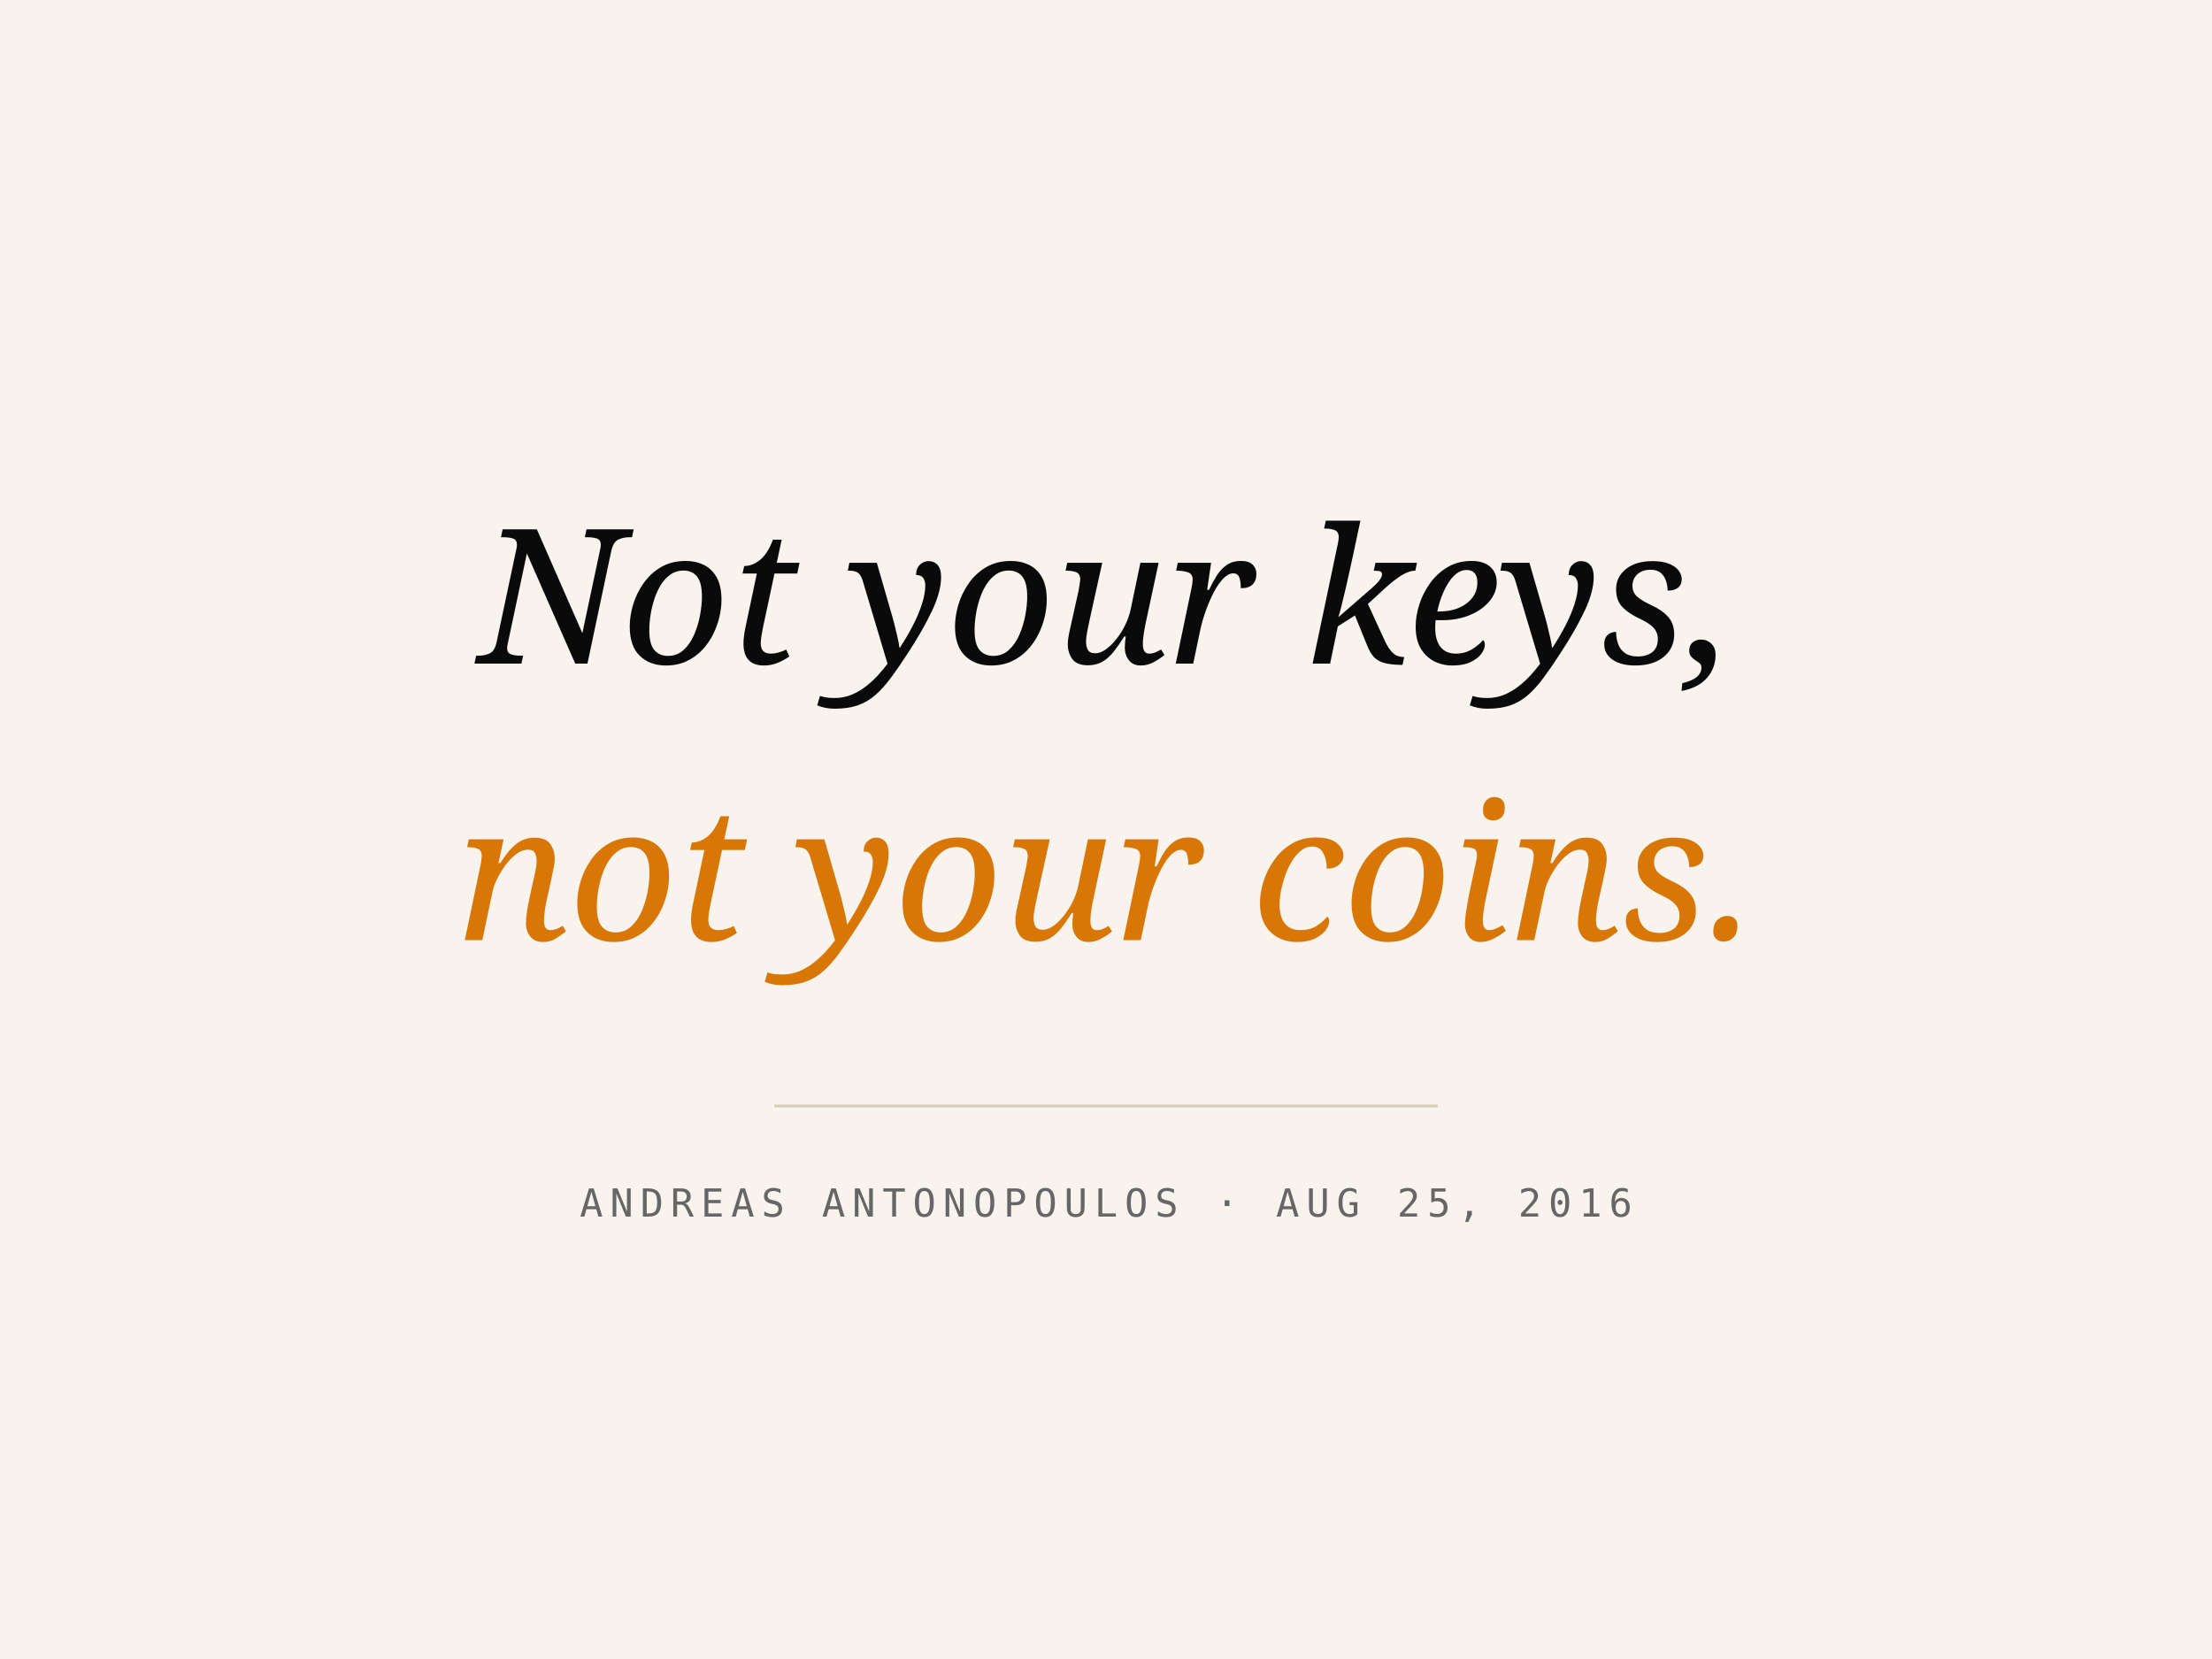
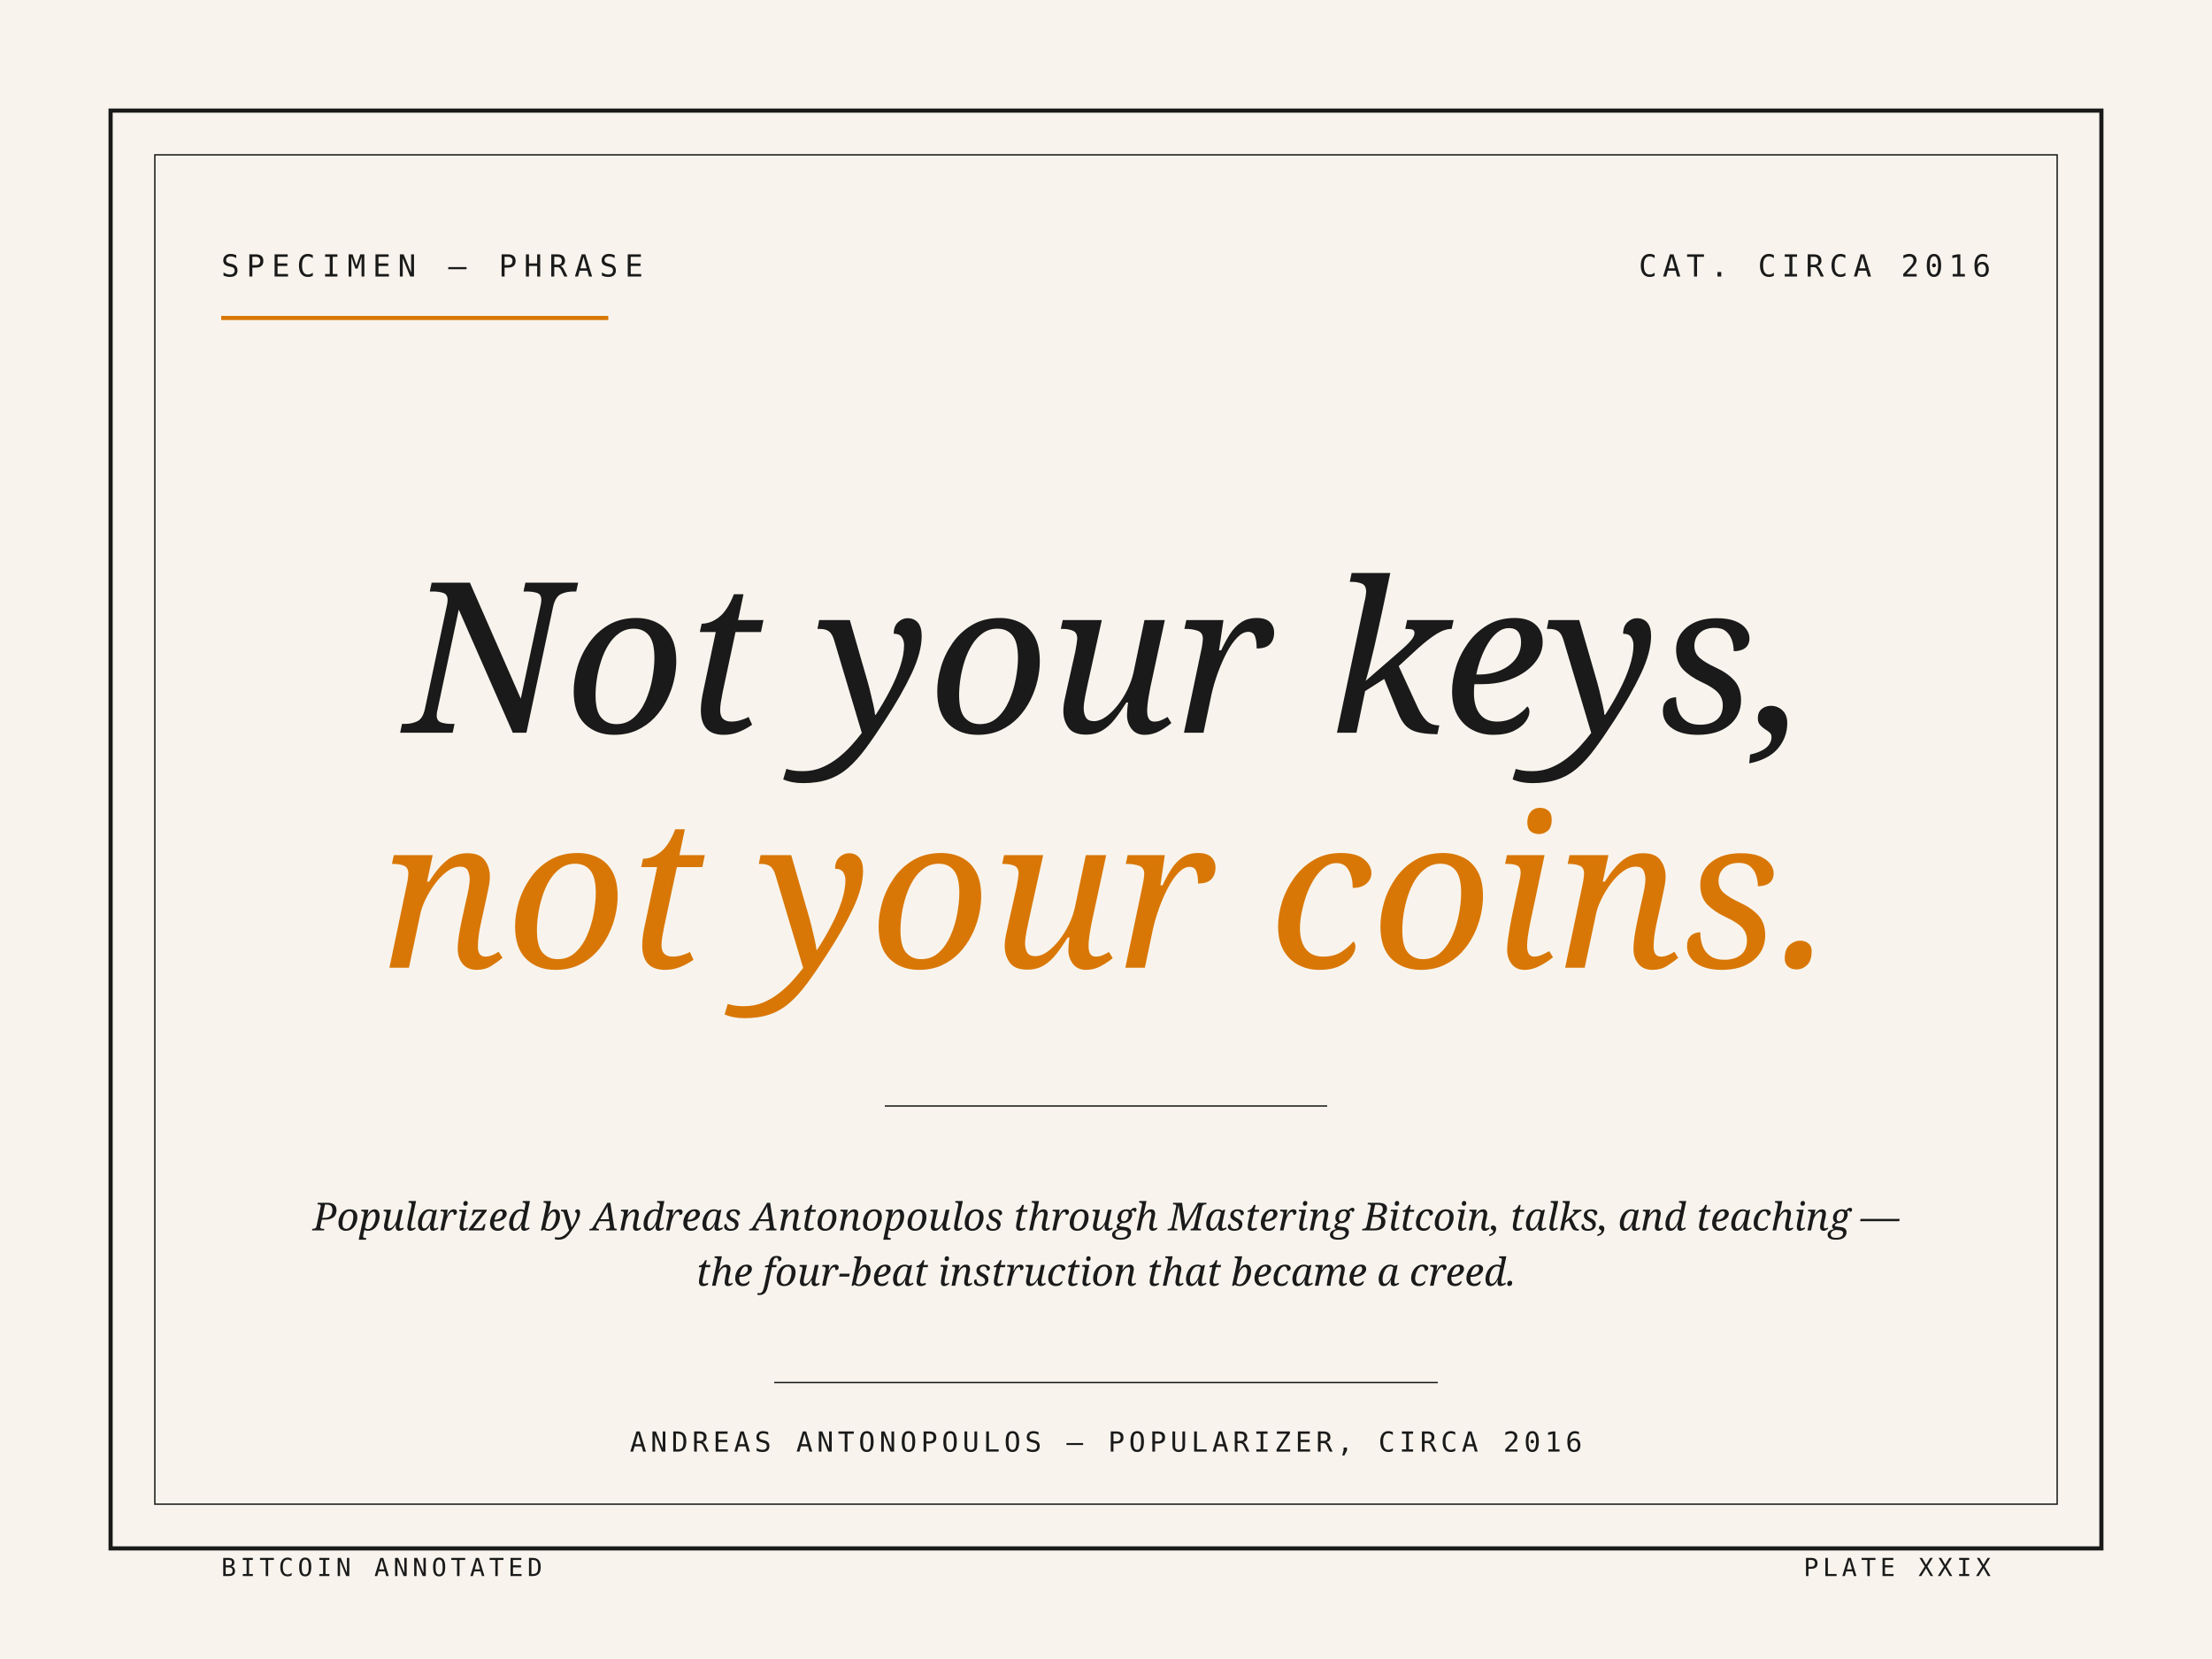
- <svg xmlns="http://www.w3.org/2000/svg" viewBox="0 0 800 600" preserveAspectRatio="xMidYMid meet">
+ <svg xmlns="http://www.w3.org/2000/svg" viewBox="0 0 800 600" width="800" height="600">
  <rect width="800" height="600" fill="#f8f4ed" />
-   <text x="400" y="240" font-family="EB Garamond, Georgia, serif" font-size="68" font-style="italic" font-weight="500" fill="#0a0a0a" text-anchor="middle" dominant-baseline="alphabetic">Not your keys,</text>
-   <text x="400" y="340" font-family="EB Garamond, Georgia, serif" font-size="68" font-style="italic" font-weight="500" fill="#d97706" text-anchor="middle" dominant-baseline="alphabetic">not your coins.</text>
-   <line x1="280" y1="400" x2="520" y2="400" stroke="#d8cfb8" stroke-width="1" />
-   <text x="400" y="440" font-family="JetBrains Mono, ui-monospace, monospace" font-size="14" letter-spacing="0.18em" fill="#666" text-anchor="middle">ANDREAS ANTONOPOULOS · AUG 25, 2016</text>
+   <rect x="40" y="40" width="720" height="520" fill="none" stroke="#1a1a1a" stroke-width="1.5" />
+   <rect x="56" y="56" width="688" height="488" fill="none" stroke="#1a1a1a" stroke-width="0.5" />
+   <text x="80" y="100" font-family="JetBrains Mono, monospace" font-size="11" fill="#1a1a1a" letter-spacing="2.5">SPECIMEN — PHRASE</text>
+   <line x1="80" y1="115" x2="220" y2="115" stroke="#d97706" stroke-width="1.5" />
+   <text x="720" y="100" font-family="JetBrains Mono, monospace" font-size="11" fill="#1a1a1a" letter-spacing="2" text-anchor="end">CAT. CIRCA 2016</text>
+   <text x="400" y="265" font-family="EB Garamond, Garamond, serif" font-style="italic" font-size="76" fill="#1a1a1a" text-anchor="middle" font-weight="500">Not your keys,</text>
+   <text x="400" y="350" font-family="EB Garamond, Garamond, serif" font-style="italic" font-size="76" fill="#d97706" text-anchor="middle" font-weight="500">not your coins.</text>
+   <line x1="320" y1="400" x2="480" y2="400" stroke="#1a1a1a" stroke-width="0.5" />
+   <text x="400" y="445" font-family="EB Garamond, Garamond, serif" font-style="italic" font-size="14" fill="#1a1a1a" text-anchor="middle">Popularized by Andreas Antonopoulos through Mastering Bitcoin, talks, and teaching —</text>
+   <text x="400" y="465" font-family="EB Garamond, Garamond, serif" font-style="italic" font-size="14" fill="#1a1a1a" text-anchor="middle">the four-beat instruction that became a creed.</text>
+   <line x1="280" y1="500" x2="520" y2="500" stroke="#1a1a1a" stroke-width="0.5" />
+   <text x="400" y="525" font-family="JetBrains Mono, monospace" font-size="10" fill="#1a1a1a" letter-spacing="1.5" text-anchor="middle">ANDREAS ANTONOPOULOS — POPULARIZER, CIRCA 2016</text>
+   <text x="80" y="570" font-family="JetBrains Mono, monospace" font-size="9" fill="#1a1a1a" letter-spacing="1.5">BITCOIN ANNOTATED</text>
+   <text x="720" y="570" font-family="JetBrains Mono, monospace" font-size="9" fill="#1a1a1a" letter-spacing="1.5" text-anchor="end">PLATE XXIX</text>
</svg>
